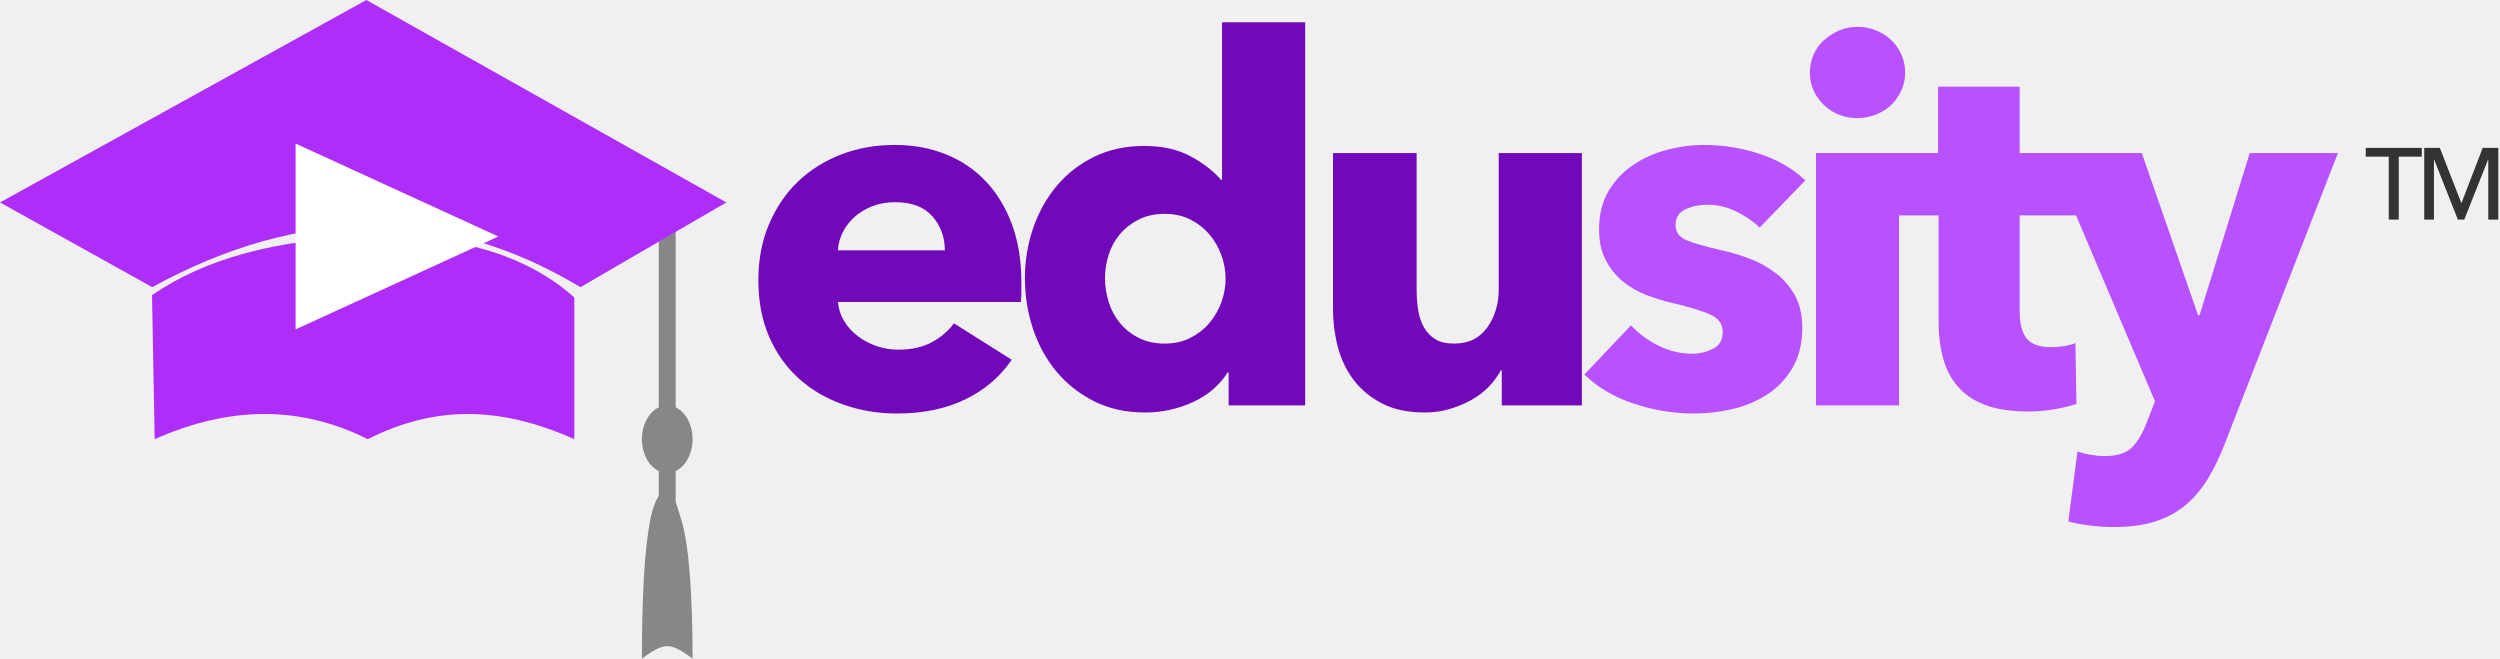
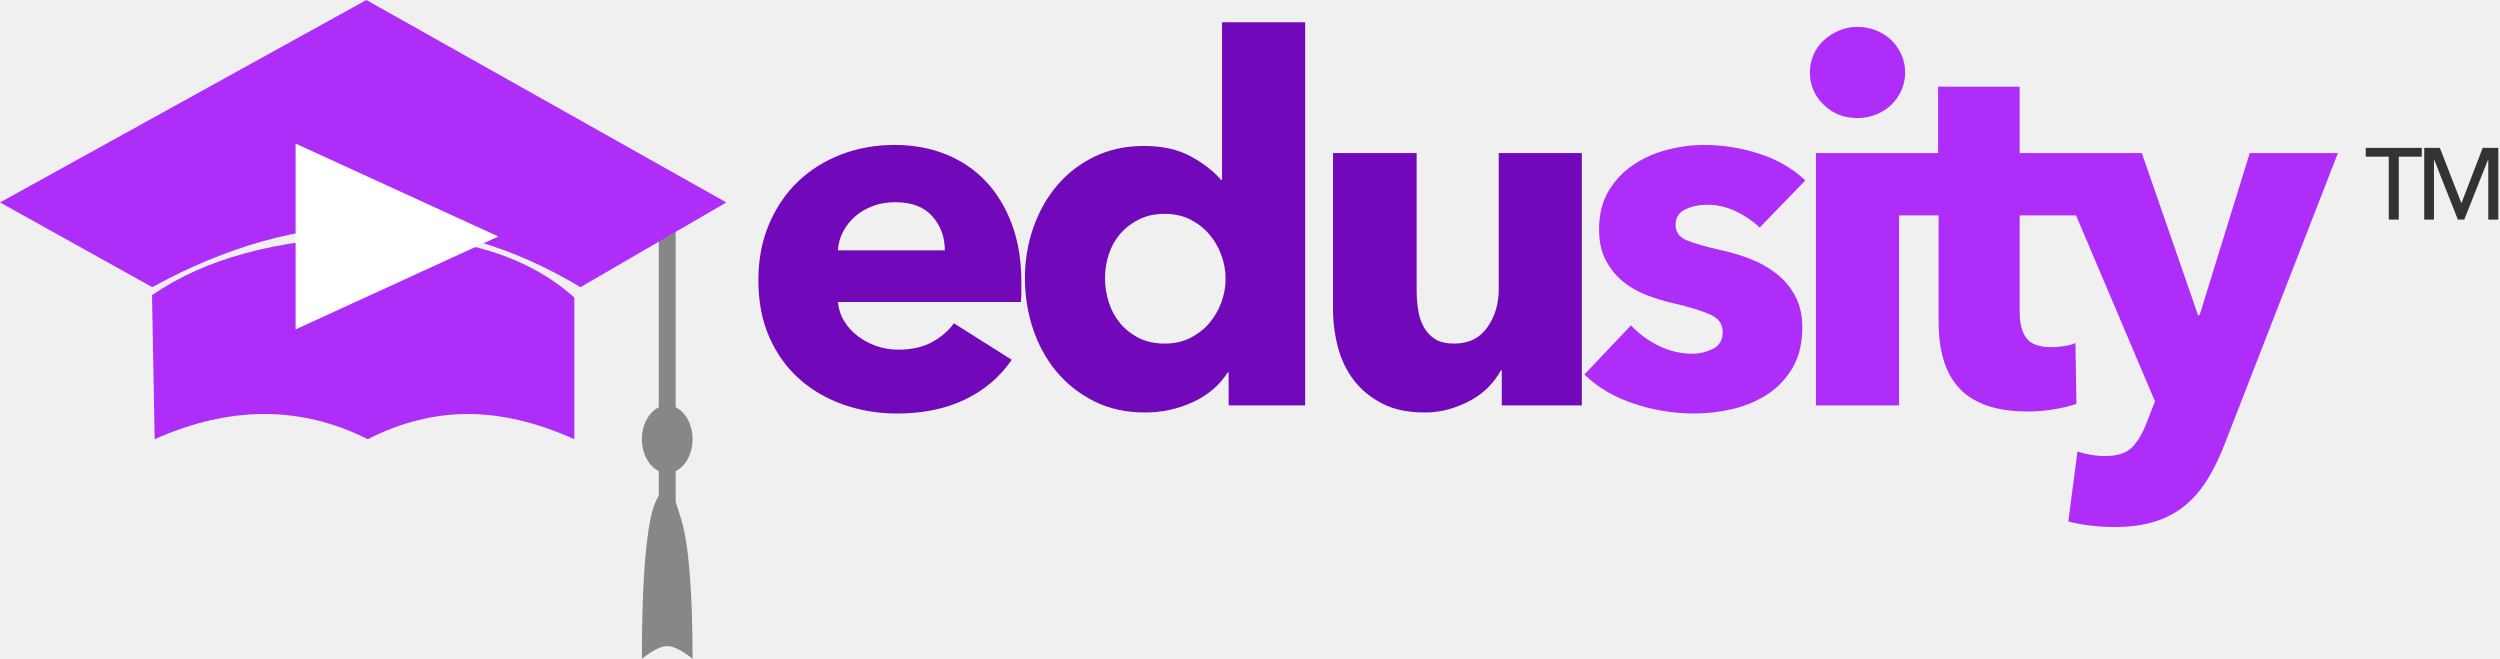
<svg xmlns="http://www.w3.org/2000/svg" width="148px" height="39px" viewBox="0 0 148 39" version="1.1">
  <g id="Page-1" stroke="none" stroke-width="1" fill="none" fill-rule="evenodd">
    <g id="Edusity-logo-Copy-3" transform="translate(0, -6)">
      <g id="edusity-copy" transform="translate(44.895, 7.32)" fill-rule="nonzero">
        <path d="M8.22,23.16 C9.74,23.16 11.075,22.885 12.225,22.335 C13.375,21.785 14.3,21 15,19.98 L15,19.98 L11.58,17.82 C11.24,18.28 10.8,18.655 10.26,18.945 C9.72,19.235 9.06,19.38 8.28,19.38 C7.84,19.38 7.415,19.31 7.005,19.17 C6.595,19.03 6.225,18.835 5.895,18.585 C5.565,18.335 5.295,18.04 5.085,17.7 C4.875,17.36 4.75,16.98 4.71,16.56 L4.71,16.56 L15.54,16.56 C15.56,16.38 15.57,16.19 15.57,15.99 L15.57,15.99 L15.57,15.39 C15.57,14.11 15.385,12.97 15.015,11.97 C14.645,10.97 14.13,10.12 13.47,9.42 C12.81,8.72 12.02,8.185 11.1,7.815 C10.18,7.445 9.17,7.26 8.07,7.26 C6.93,7.26 5.87,7.45 4.89,7.83 C3.91,8.21 3.06,8.745 2.34,9.435 C1.62,10.125 1.05,10.965 0.63,11.955 C0.21,12.945 0,14.05 0,15.27 C0,16.53 0.215,17.65 0.645,18.63 C1.075,19.61 1.665,20.435 2.415,21.105 C3.165,21.775 4.04,22.285 5.04,22.635 C6.04,22.985 7.1,23.16 8.22,23.16 Z M11.04,13.5 L4.71,13.5 C4.73,13.12 4.83,12.755 5.01,12.405 C5.19,12.055 5.43,11.75 5.73,11.49 C6.03,11.23 6.38,11.025 6.78,10.875 C7.18,10.725 7.62,10.65 8.1,10.65 C9.08,10.65 9.815,10.93 10.305,11.49 C10.795,12.05 11.04,12.72 11.04,13.5 L11.04,13.5 Z M22.89,23.1 C23.89,23.1 24.835,22.895 25.725,22.485 C26.615,22.075 27.3,21.49 27.78,20.73 L27.78,20.73 L27.84,20.73 L27.84,22.68 L32.37,22.68 L32.37,-7.28306304e-14 L27.45,-7.28306304e-14 L27.45,9.33 L27.39,9.33 C26.97,8.83 26.38,8.37 25.62,7.95 C24.86,7.53 23.93,7.32 22.83,7.32 C21.75,7.32 20.775,7.53 19.905,7.95 C19.035,8.37 18.295,8.94 17.685,9.66 C17.075,10.38 16.605,11.215 16.275,12.165 C15.945,13.115 15.78,14.11 15.78,15.15 C15.78,16.19 15.94,17.19 16.26,18.15 C16.58,19.11 17.045,19.955 17.655,20.685 C18.265,21.415 19.01,22 19.89,22.44 C20.77,22.88 21.77,23.1 22.89,23.1 Z M24.06,19.02 C23.48,19.02 22.97,18.91 22.53,18.69 C22.09,18.47 21.72,18.18 21.42,17.82 C21.12,17.46 20.895,17.045 20.745,16.575 C20.595,16.105 20.52,15.63 20.52,15.15 C20.52,14.67 20.595,14.2 20.745,13.74 C20.895,13.28 21.12,12.875 21.42,12.525 C21.72,12.175 22.09,11.89 22.53,11.67 C22.97,11.45 23.48,11.34 24.06,11.34 C24.62,11.34 25.12,11.45 25.56,11.67 C26,11.89 26.375,12.18 26.685,12.54 C26.995,12.9 27.235,13.31 27.405,13.77 C27.575,14.23 27.66,14.7 27.66,15.18 C27.66,15.66 27.575,16.13 27.405,16.59 C27.235,17.05 26.995,17.46 26.685,17.82 C26.375,18.18 26,18.47 25.56,18.69 C25.12,18.91 24.62,19.02 24.06,19.02 Z M39.45,23.1 C39.97,23.1 40.465,23.03 40.935,22.89 C41.405,22.75 41.835,22.57 42.225,22.35 C42.615,22.13 42.955,21.87 43.245,21.57 C43.535,21.27 43.77,20.95 43.95,20.61 L43.95,20.61 L44.01,20.61 L44.01,22.68 L48.75,22.68 L48.75,7.74 L43.83,7.74 L43.83,15.81 C43.83,16.67 43.605,17.42 43.155,18.06 C42.705,18.7 42.05,19.02 41.19,19.02 C40.73,19.02 40.36,18.935 40.08,18.765 C39.8,18.595 39.575,18.36 39.405,18.06 C39.235,17.76 39.12,17.42 39.06,17.04 C39,16.66 38.97,16.26 38.97,15.84 L38.97,15.84 L38.97,7.74 L34.02,7.74 L34.02,16.98 C34.02,17.74 34.115,18.485 34.305,19.215 C34.495,19.945 34.805,20.595 35.235,21.165 C35.665,21.735 36.225,22.2 36.915,22.56 C37.605,22.92 38.45,23.1 39.45,23.1 Z" id="edu" fill="#7108B9" />
-         <path d="M55.41,23.16 C56.17,23.16 56.93,23.07 57.69,22.89 C58.45,22.71 59.135,22.42 59.745,22.02 C60.355,21.62 60.85,21.095 61.23,20.445 C61.61,19.795 61.8,19 61.8,18.06 C61.8,17.34 61.66,16.72 61.38,16.2 C61.1,15.68 60.73,15.24 60.27,14.88 C59.81,14.52 59.295,14.23 58.725,14.01 C58.155,13.79 57.59,13.62 57.03,13.5 C56.07,13.28 55.375,13.08 54.945,12.9 C54.515,12.72 54.3,12.42 54.3,12 C54.3,11.56 54.495,11.25 54.885,11.07 C55.275,10.89 55.7,10.8 56.16,10.8 C56.76,10.8 57.33,10.93 57.87,11.19 C58.41,11.45 58.88,11.77 59.28,12.15 L59.28,12.15 L61.98,9.36 C61.24,8.66 60.335,8.135 59.265,7.785 C58.195,7.435 57.1,7.26 55.98,7.26 C55.26,7.26 54.535,7.355 53.805,7.545 C53.075,7.735 52.41,8.03 51.81,8.43 C51.21,8.83 50.72,9.345 50.34,9.975 C49.96,10.605 49.77,11.37 49.77,12.27 C49.77,12.97 49.9,13.57 50.16,14.07 C50.42,14.57 50.755,14.99 51.165,15.33 C51.575,15.67 52.04,15.94 52.56,16.14 C53.08,16.34 53.6,16.5 54.12,16.62 C55.14,16.86 55.89,17.09 56.37,17.31 C56.85,17.53 57.09,17.87 57.09,18.33 C57.09,18.81 56.895,19.145 56.505,19.335 C56.115,19.525 55.72,19.62 55.32,19.62 C54.6,19.62 53.92,19.46 53.28,19.14 C52.64,18.82 52.1,18.42 51.66,17.94 L51.66,17.94 L48.9,20.85 C49.68,21.61 50.655,22.185 51.825,22.575 C52.995,22.965 54.19,23.16 55.41,23.16 Z M65.07,5.67 C65.45,5.67 65.815,5.6 66.165,5.46 C66.515,5.32 66.815,5.13 67.065,4.89 C67.315,4.65 67.515,4.365 67.665,4.035 C67.815,3.705 67.89,3.35 67.89,2.97 C67.89,2.59 67.815,2.235 67.665,1.905 C67.515,1.575 67.315,1.29 67.065,1.05 C66.815,0.81 66.515,0.62 66.165,0.48 C65.815,0.34 65.45,0.27 65.07,0.27 C64.67,0.27 64.3,0.345 63.96,0.495 C63.62,0.645 63.32,0.84 63.06,1.08 C62.8,1.32 62.6,1.605 62.46,1.935 C62.32,2.265 62.25,2.61 62.25,2.97 C62.25,3.71 62.52,4.345 63.06,4.875 C63.6,5.405 64.27,5.67 65.07,5.67 Z M67.53,22.68 L67.53,7.74 L62.61,7.74 L62.61,22.68 L67.53,22.68 Z M75.18,23.04 C75.7,23.04 76.22,22.995 76.74,22.905 C77.26,22.815 77.69,22.71 78.03,22.59 L78.03,22.59 L77.97,18.99 C77.79,19.07 77.565,19.13 77.295,19.17 C77.025,19.21 76.77,19.23 76.53,19.23 C75.83,19.23 75.345,19.055 75.075,18.705 C74.805,18.355 74.67,17.83 74.67,17.13 L74.67,17.13 L74.67,11.43 L78.18,11.43 L78.18,7.74 L74.67,7.74 L74.67,3.81 L69.84,3.81 L69.84,7.74 L67.47,7.74 L67.47,11.43 L69.87,11.43 L69.87,17.73 C69.87,18.53 69.96,19.255 70.14,19.905 C70.32,20.555 70.615,21.115 71.025,21.585 C71.435,22.055 71.98,22.415 72.66,22.665 C73.34,22.915 74.18,23.04 75.18,23.04 Z M80.25,29.88 C81.19,29.88 82.005,29.77 82.695,29.55 C83.385,29.33 83.985,29.005 84.495,28.575 C85.005,28.145 85.445,27.625 85.815,27.015 C86.185,26.405 86.52,25.71 86.82,24.93 L86.82,24.93 L93.51,7.74 L88.29,7.74 L85.32,17.34 L85.23,17.34 L81.9,7.74 L76.44,7.74 L82.68,22.44 L82.2,23.67 C81.96,24.31 81.67,24.805 81.33,25.155 C80.99,25.505 80.44,25.68 79.68,25.68 C79.44,25.68 79.175,25.655 78.885,25.605 C78.595,25.555 78.33,25.49 78.09,25.41 L78.09,25.41 L77.55,29.55 C77.91,29.65 78.335,29.73 78.825,29.79 C79.315,29.85 79.79,29.88 80.25,29.88 Z" id="sity" fill="#B851FF" />
+         <path d="M55.41,23.16 C56.17,23.16 56.93,23.07 57.69,22.89 C58.45,22.71 59.135,22.42 59.745,22.02 C60.355,21.62 60.85,21.095 61.23,20.445 C61.61,19.795 61.8,19 61.8,18.06 C61.8,17.34 61.66,16.72 61.38,16.2 C61.1,15.68 60.73,15.24 60.27,14.88 C59.81,14.52 59.295,14.23 58.725,14.01 C58.155,13.79 57.59,13.62 57.03,13.5 C56.07,13.28 55.375,13.08 54.945,12.9 C54.515,12.72 54.3,12.42 54.3,12 C54.3,11.56 54.495,11.25 54.885,11.07 C55.275,10.89 55.7,10.8 56.16,10.8 C56.76,10.8 57.33,10.93 57.87,11.19 C58.41,11.45 58.88,11.77 59.28,12.15 L59.28,12.15 L61.98,9.36 C61.24,8.66 60.335,8.135 59.265,7.785 C58.195,7.435 57.1,7.26 55.98,7.26 C55.26,7.26 54.535,7.355 53.805,7.545 C53.075,7.735 52.41,8.03 51.81,8.43 C51.21,8.83 50.72,9.345 50.34,9.975 C49.96,10.605 49.77,11.37 49.77,12.27 C49.77,12.97 49.9,13.57 50.16,14.07 C50.42,14.57 50.755,14.99 51.165,15.33 C51.575,15.67 52.04,15.94 52.56,16.14 C53.08,16.34 53.6,16.5 54.12,16.62 C55.14,16.86 55.89,17.09 56.37,17.31 C56.85,17.53 57.09,17.87 57.09,18.33 C57.09,18.81 56.895,19.145 56.505,19.335 C56.115,19.525 55.72,19.62 55.32,19.62 C54.6,19.62 53.92,19.46 53.28,19.14 C52.64,18.82 52.1,18.42 51.66,17.94 L51.66,17.94 L48.9,20.85 C49.68,21.61 50.655,22.185 51.825,22.575 C52.995,22.965 54.19,23.16 55.41,23.16 Z M65.07,5.67 C65.45,5.67 65.815,5.6 66.165,5.46 C66.515,5.32 66.815,5.13 67.065,4.89 C67.315,4.65 67.515,4.365 67.665,4.035 C67.815,3.705 67.89,3.35 67.89,2.97 C67.89,2.59 67.815,2.235 67.665,1.905 C67.515,1.575 67.315,1.29 67.065,1.05 C66.815,0.81 66.515,0.62 66.165,0.48 C65.815,0.34 65.45,0.27 65.07,0.27 C64.67,0.27 64.3,0.345 63.96,0.495 C63.62,0.645 63.32,0.84 63.06,1.08 C62.8,1.32 62.6,1.605 62.46,1.935 C62.32,2.265 62.25,2.61 62.25,2.97 C62.25,3.71 62.52,4.345 63.06,4.875 C63.6,5.405 64.27,5.67 65.07,5.67 Z M67.53,22.68 L67.53,7.74 L62.61,7.74 L62.61,22.68 L67.53,22.68 Z M75.18,23.04 C75.7,23.04 76.22,22.995 76.74,22.905 C77.26,22.815 77.69,22.71 78.03,22.59 L78.03,22.59 L77.97,18.99 C77.79,19.07 77.565,19.13 77.295,19.17 C77.025,19.21 76.77,19.23 76.53,19.23 C75.83,19.23 75.345,19.055 75.075,18.705 C74.805,18.355 74.67,17.83 74.67,17.13 L74.67,17.13 L74.67,11.43 L78.18,11.43 L78.18,7.74 L74.67,7.74 L74.67,3.81 L69.84,3.81 L69.84,7.74 L67.47,7.74 L67.47,11.43 L69.87,11.43 L69.87,17.73 C69.87,18.53 69.96,19.255 70.14,19.905 C70.32,20.555 70.615,21.115 71.025,21.585 C71.435,22.055 71.98,22.415 72.66,22.665 C73.34,22.915 74.18,23.04 75.18,23.04 Z M80.25,29.88 C81.19,29.88 82.005,29.77 82.695,29.55 C83.385,29.33 83.985,29.005 84.495,28.575 C85.005,28.145 85.445,27.625 85.815,27.015 C86.185,26.405 86.52,25.71 86.82,24.93 L86.82,24.93 L93.51,7.74 L88.29,7.74 L85.32,17.34 L85.23,17.34 L81.9,7.74 L76.44,7.74 L82.68,22.44 L82.2,23.67 C81.96,24.31 81.67,24.805 81.33,25.155 C80.99,25.505 80.44,25.68 79.68,25.68 C79.44,25.68 79.175,25.655 78.885,25.605 C78.595,25.555 78.33,25.49 78.09,25.41 L78.09,25.41 L77.55,29.55 C77.91,29.65 78.335,29.73 78.825,29.79 C79.315,29.85 79.79,29.88 80.25,29.88 Z" id="sity" fill="#AF2DF8" />
      </g>
      <g id="Orange-Top-Copy-2" transform="translate(0, 6)">
        <rect id="Rectangle" fill="#878787" x="39" y="13" width="1" height="12" />
        <ellipse id="Oval" fill="#878787" cx="39.5" cy="26" rx="1.5" ry="2" />
        <path d="M38.5,30.752 C38.75,29.494 39.187,28.957 39.5,29.003 C39.813,29.049 40.004,29.677 40.333,30.764 C40.773,32.212 40.995,34.957 41,39 C40.37,38.5 39.87,38.25 39.5,38.25 C39.13,38.25 38.63,38.5 38,39 C38,35.179 38.167,32.43 38.5,30.752 Z" id="Rectangle" fill="#878787" />
        <rect id="Rectangle" fill="#878787" x="39" y="27" width="1" height="3" />
        <path d="M21.688,0 L43,11.984 L34.362,17 C30.339,14.585 26.208,13.377 21.969,13.377 C17.731,13.377 13.412,14.585 9.013,17 L0,11.984 L21.688,0 Z" id="Triangle" fill="#AF2DF8" />
        <path d="M9,17.471 C12.135,15.315 16.372,14.162 21.712,14.012 C27.052,13.863 31.148,15.062 34,17.612 L34,26 C31.786,25.006 29.684,24.509 27.694,24.509 C25.703,24.509 23.728,25.006 21.769,26 C19.795,25.006 17.756,24.509 15.654,24.509 C13.552,24.509 11.386,25.006 9.156,26 L9,17.471 Z" id="Rectangle" fill="#AF2DF8" />
        <polygon id="Triangle" fill="#FFFFFF" transform="translate(23.5, 14) rotate(90) translate(-23.5, -14) " points="23.5 8 29 20 18 20" />
      </g>
      <path d="M142.008,19 L142.008,15.274 L143.37,15.274 L143.37,14.752 L140.052,14.752 L140.052,15.274 L141.414,15.274 L141.414,19 L142.008,19 Z M144.09,19 L144.09,15.448 L144.102,15.448 L145.506,19 L145.884,19 L147.294,15.448 L147.306,15.448 L147.306,19 L147.9,19 L147.9,14.752 L146.976,14.752 L145.722,18.016 L145.71,18.016 L144.438,14.752 L143.514,14.752 L143.514,19 L144.09,19 Z" id="TM" fill="#333333" fill-rule="nonzero" />
    </g>
  </g>
</svg>
